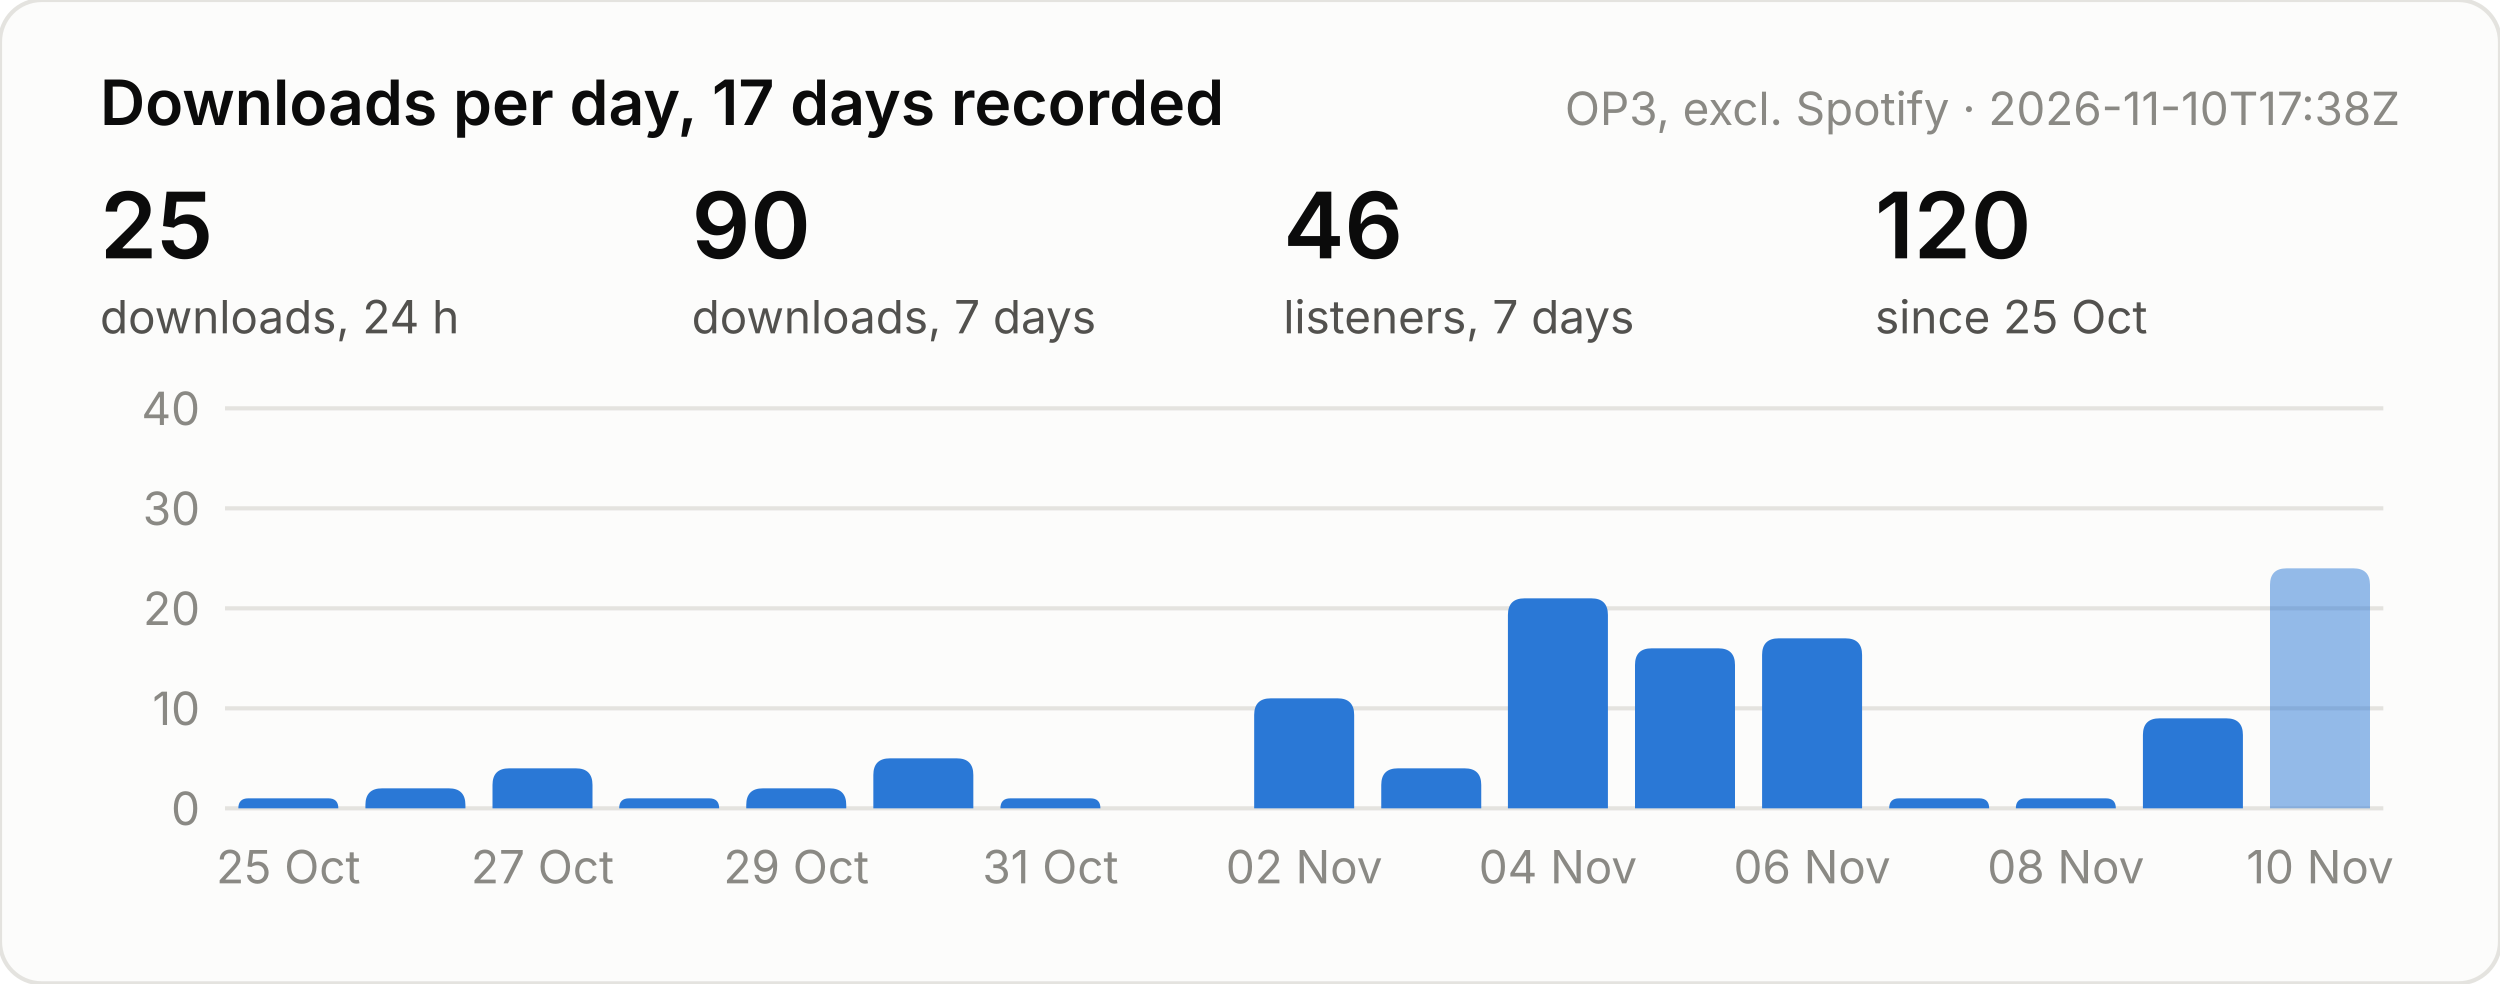
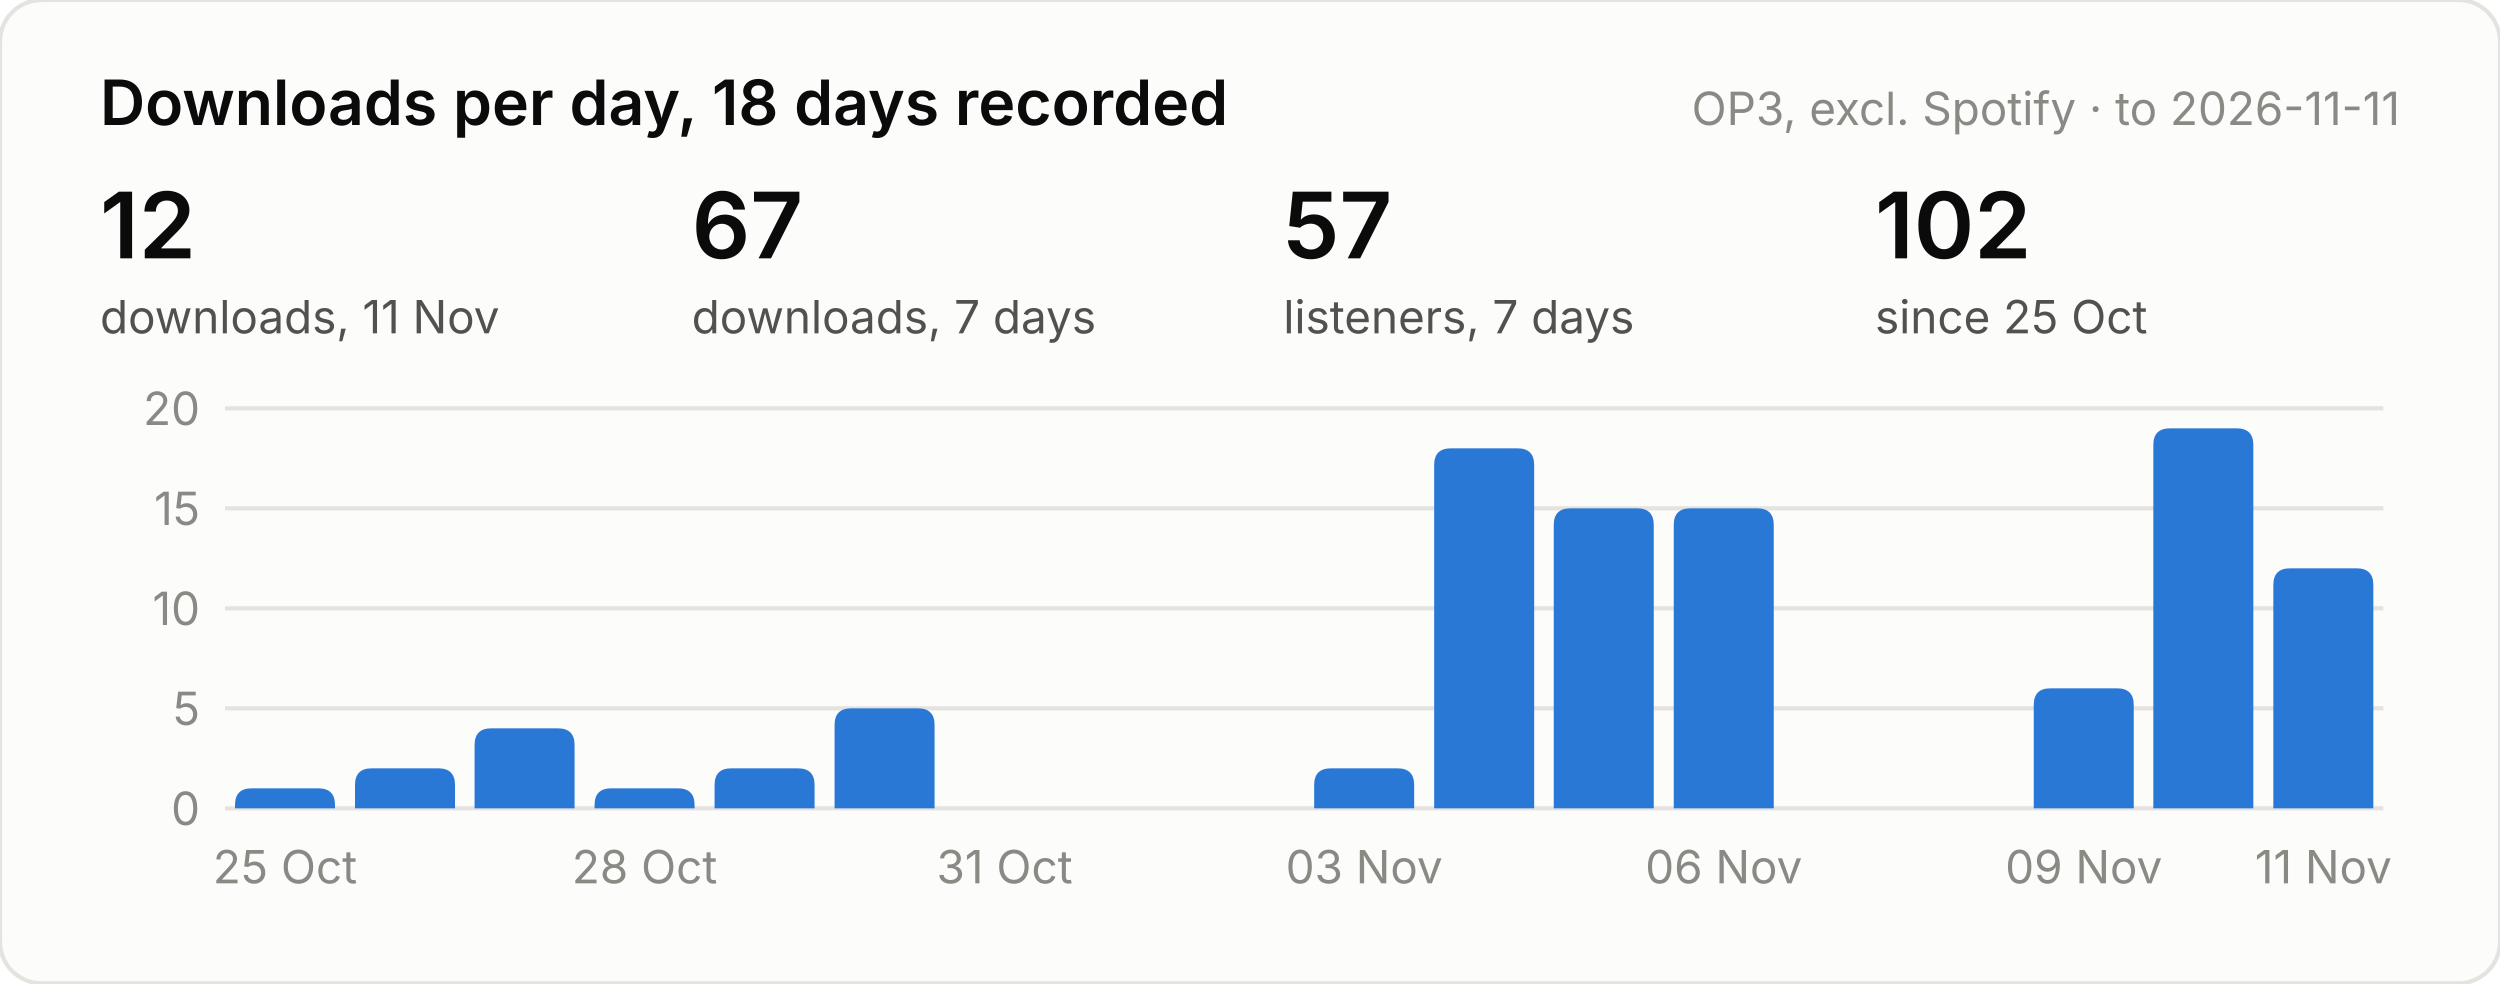
- <svg xmlns="http://www.w3.org/2000/svg" viewBox="0 0 600 236" width="600" height="236" role="img" aria-label="Podcast downloads: 90 in the last 7 days">
+ <svg xmlns="http://www.w3.org/2000/svg" viewBox="0 0 600 236" width="600" height="236" role="img" aria-label="Podcast downloads: 67 in the last 7 days">
  <style>text { font-family:system-ui,-apple-system,'Segoe UI',sans-serif; fill:#8a8984; font-size:11px; }
.h { fill:#0b0b0b; font-size:15px; font-weight:600; } .v { fill:#0b0b0b; font-size:22px; font-weight:600; }
.k { fill:#52514e; font-size:11px; } .grid { stroke:#e4e3df; } .bar { fill:#2a78d6; } .bar.today { opacity:.5; }
.gap { stroke:#8a8984; stroke-dasharray:2 2; } .hit { fill:none; }</style>
  <rect width="600" height="236" rx="10" fill="#fcfcfb" stroke="#e4e3df" />
-   <text x="24" y="30" class="h">Downloads per day, 17 days recorded</text>
-   <text x="576" y="30" text-anchor="end">OP3, excl. Spotify · 2026-11-10T17:38Z</text>
-   <text x="24" y="62" class="v">25</text>
-   <text x="24" y="80" class="k">downloads, 24 h</text>
-   <text x="166" y="62" class="v">90</text>
+   <text x="24" y="30" class="h">Downloads per day, 18 days recorded</text>
+   <text x="576" y="30" text-anchor="end">OP3, excl. Spotify · to 2026-11-11</text>
+   <text x="24" y="62" class="v">12</text>
+   <text x="24" y="80" class="k">downloads, 11 Nov</text>
+   <text x="166" y="62" class="v">67</text>
  <text x="166" y="80" class="k">downloads, 7 days</text>
-   <text x="308" y="62" class="v">46</text>
+   <text x="308" y="62" class="v">57</text>
  <text x="308" y="80" class="k">listeners, 7 days</text>
-   <text x="450" y="62" class="v">120</text>
+   <text x="450" y="62" class="v">102</text>
  <text x="450" y="80" class="k">since 25 Oct</text>
-   <svg x="20" y="88" width="560" height="130" viewBox="0 0 560 130" role="img" aria-label="Downloads per day, 17 days">
+   <svg x="20" y="88" width="560" height="130" viewBox="0 0 560 130" role="img" aria-label="Downloads per day, 18 days">
    <line class="grid" x1="34" x2="552" y1="106.0" y2="106.0" />
    <text x="28" y="110.0" text-anchor="end">0</text>
    <line class="grid" x1="34" x2="552" y1="82.0" y2="82.0" />
-     <text x="28" y="86.0" text-anchor="end">10</text>
+     <text x="28" y="86.0" text-anchor="end">5</text>
    <line class="grid" x1="34" x2="552" y1="58.0" y2="58.0" />
-     <text x="28" y="62.0" text-anchor="end">20</text>
+     <text x="28" y="62.0" text-anchor="end">10</text>
    <line class="grid" x1="34" x2="552" y1="34.0" y2="34.0" />
-     <text x="28" y="38.0" text-anchor="end">30</text>
+     <text x="28" y="38.0" text-anchor="end">15</text>
    <line class="grid" x1="34" x2="552" y1="10.0" y2="10.0" />
-     <text x="28" y="14.0" text-anchor="end">40</text>
+     <text x="28" y="14.0" text-anchor="end">20</text>
    <g class="col">
-       <rect class="hit" x="34.0" y="10" width="30.5" height="96" />
-       <path class="bar" d="M37.2,106.0V106.0Q37.2,103.6 39.6,103.6H58.8Q61.2,103.6 61.2,106.0V106.0Z" />
+       <rect class="hit" x="34.0" y="10" width="28.8" height="96" />
+       <path class="bar" d="M36.4,106.0V105.2Q36.4,101.2 40.4,101.2H56.4Q60.4,101.2 60.4,105.2V106.0Z" />
    </g>
-     <text x="49.2" y="124" text-anchor="middle">25 Oct</text>
+     <text x="48.4" y="124" text-anchor="middle">25 Oct</text>
    <g class="col">
-       <rect class="hit" x="64.5" y="10" width="30.5" height="96" />
-       <path class="bar" d="M67.7,106.0V105.2Q67.7,101.2 71.7,101.2H87.7Q91.7,101.2 91.7,105.2V106.0Z" />
+       <rect class="hit" x="62.8" y="10" width="28.8" height="96" />
+       <path class="bar" d="M65.2,106.0V100.4Q65.2,96.4 69.2,96.4H85.2Q89.2,96.4 89.2,100.4V106.0Z" />
    </g>
    <g class="col">
-       <rect class="hit" x="94.9" y="10" width="30.5" height="96" />
-       <path class="bar" d="M98.2,106.0V100.4Q98.2,96.4 102.2,96.4H118.2Q122.2,96.4 122.2,100.4V106.0Z" />
-     </g>
-     <text x="110.2" y="124" text-anchor="middle">27 Oct</text>
-     <g class="col">
-       <rect class="hit" x="125.4" y="10" width="30.5" height="96" />
-       <path class="bar" d="M128.6,106.0V106.0Q128.6,103.6 131.0,103.6H150.2Q152.6,103.6 152.6,106.0V106.0Z" />
+       <rect class="hit" x="91.6" y="10" width="28.8" height="96" />
+       <path class="bar" d="M93.9,106.0V90.8Q93.9,86.8 97.9,86.8H113.9Q117.9,86.8 117.9,90.8V106.0Z" />
    </g>
    <g class="col">
-       <rect class="hit" x="155.9" y="10" width="30.5" height="96" />
-       <path class="bar" d="M159.1,106.0V105.2Q159.1,101.2 163.1,101.2H179.1Q183.1,101.2 183.1,105.2V106.0Z" />
+       <rect class="hit" x="120.3" y="10" width="28.8" height="96" />
+       <path class="bar" d="M122.7,106.0V105.2Q122.7,101.2 126.7,101.2H142.7Q146.7,101.2 146.7,105.2V106.0Z" />
    </g>
-     <text x="171.1" y="124" text-anchor="middle">29 Oct</text>
+     <text x="134.7" y="124" text-anchor="middle">28 Oct</text>
    <g class="col">
-       <rect class="hit" x="186.4" y="10" width="30.5" height="96" />
-       <path class="bar" d="M189.6,106.0V98.0Q189.6,94.0 193.6,94.0H209.6Q213.6,94.0 213.6,98.0V106.0Z" />
+       <rect class="hit" x="149.1" y="10" width="28.8" height="96" />
+       <path class="bar" d="M151.5,106.0V100.4Q151.5,96.4 155.5,96.4H171.5Q175.5,96.4 175.5,100.4V106.0Z" />
    </g>
    <g class="col">
-       <rect class="hit" x="216.8" y="10" width="30.5" height="96" />
-       <path class="bar" d="M220.1,106.0V106.0Q220.1,103.6 222.5,103.6H241.7Q244.1,103.6 244.1,106.0V106.0Z" />
-     </g>
-     <text x="232.1" y="124" text-anchor="middle">31 Oct</text>
-     <g class="col">
-       <rect class="hit" x="247.3" y="10" width="30.5" height="96" />
+       <rect class="hit" x="177.9" y="10" width="28.8" height="96" />
+       <path class="bar" d="M180.3,106.0V86.0Q180.3,82.0 184.3,82.0H200.3Q204.3,82.0 204.3,86.0V106.0Z" />
    </g>
    <g class="col">
-       <rect class="hit" x="277.8" y="10" width="30.5" height="96" />
-       <path class="bar" d="M281.0,106.0V83.6Q281.0,79.6 285.0,79.6H301.0Q305.0,79.6 305.0,83.6V106.0Z" />
+       <rect class="hit" x="206.7" y="10" width="28.8" height="96" />
    </g>
-     <text x="293.0" y="124" text-anchor="middle">02 Nov</text>
+     <text x="221.1" y="124" text-anchor="middle">31 Oct</text>
    <g class="col">
-       <rect class="hit" x="308.2" y="10" width="30.5" height="96" />
-       <path class="bar" d="M311.5,106.0V100.4Q311.5,96.4 315.5,96.4H331.5Q335.5,96.4 335.5,100.4V106.0Z" />
+       <rect class="hit" x="235.4" y="10" width="28.8" height="96" />
    </g>
    <g class="col">
-       <rect class="hit" x="338.7" y="10" width="30.5" height="96" />
-       <path class="bar" d="M341.9,106.0V59.6Q341.9,55.6 345.9,55.6H361.9Q365.9,55.6 365.9,59.6V106.0Z" />
-     </g>
-     <text x="353.9" y="124" text-anchor="middle">04 Nov</text>
-     <g class="col">
-       <rect class="hit" x="369.2" y="10" width="30.5" height="96" />
-       <path class="bar" d="M372.4,106.0V71.6Q372.4,67.6 376.4,67.6H392.4Q396.4,67.6 396.4,71.6V106.0Z" />
+       <rect class="hit" x="264.2" y="10" width="28.8" height="96" />
    </g>
    <g class="col">
-       <rect class="hit" x="399.6" y="10" width="30.5" height="96" />
-       <path class="bar" d="M402.9,106.0V69.2Q402.9,65.2 406.9,65.2H422.9Q426.9,65.2 426.9,69.2V106.0Z" />
+       <rect class="hit" x="293.0" y="10" width="28.8" height="96" />
+       <path class="bar" d="M295.4,106.0V100.4Q295.4,96.4 299.4,96.4H315.4Q319.4,96.4 319.4,100.4V106.0Z" />
    </g>
-     <text x="414.9" y="124" text-anchor="middle">06 Nov</text>
+     <text x="307.4" y="124" text-anchor="middle">03 Nov</text>
    <g class="col">
-       <rect class="hit" x="430.1" y="10" width="30.5" height="96" />
-       <path class="bar" d="M433.4,106.0V106.0Q433.4,103.6 435.8,103.6H455.0Q457.4,103.6 457.4,106.0V106.0Z" />
+       <rect class="hit" x="321.8" y="10" width="28.8" height="96" />
+       <path class="bar" d="M324.2,106.0V23.6Q324.2,19.6 328.2,19.6H344.2Q348.2,19.6 348.2,23.6V106.0Z" />
    </g>
    <g class="col">
-       <rect class="hit" x="460.6" y="10" width="30.5" height="96" />
-       <path class="bar" d="M463.8,106.0V106.0Q463.8,103.6 466.2,103.6H485.4Q487.8,103.6 487.8,106.0V106.0Z" />
-     </g>
-     <text x="475.8" y="124" text-anchor="middle">08 Nov</text>
-     <g class="col">
-       <rect class="hit" x="491.1" y="10" width="30.5" height="96" />
-       <path class="bar" d="M494.3,106.0V88.4Q494.3,84.4 498.3,84.4H514.3Q518.3,84.4 518.3,88.4V106.0Z" />
+       <rect class="hit" x="350.6" y="10" width="28.8" height="96" />
+       <path class="bar" d="M352.9,106.0V38.0Q352.9,34.0 356.9,34.0H372.9Q376.9,34.0 376.9,38.0V106.0Z" />
    </g>
    <g class="col">
-       <rect class="hit" x="521.5" y="10" width="30.5" height="96" />
-       <path class="bar today" d="M524.8,106.0V52.4Q524.8,48.4 528.8,48.4H544.8Q548.8,48.4 548.8,52.4V106.0Z" />
+       <rect class="hit" x="379.3" y="10" width="28.8" height="96" />
+       <path class="bar" d="M381.7,106.0V38.0Q381.7,34.0 385.7,34.0H401.7Q405.7,34.0 405.7,38.0V106.0Z" />
    </g>
-     <text x="536.8" y="124" text-anchor="middle">10 Nov</text>
+     <text x="393.7" y="124" text-anchor="middle">06 Nov</text>
+     <g class="col">
+       <rect class="hit" x="408.1" y="10" width="28.8" height="96" />
+     </g>
+     <g class="col">
+       <rect class="hit" x="436.9" y="10" width="28.8" height="96" />
+     </g>
+     <g class="col">
+       <rect class="hit" x="465.7" y="10" width="28.8" height="96" />
+       <path class="bar" d="M468.1,106.0V81.2Q468.1,77.2 472.1,77.2H488.1Q492.1,77.2 492.1,81.2V106.0Z" />
+     </g>
+     <text x="480.1" y="124" text-anchor="middle">09 Nov</text>
+     <g class="col">
+       <rect class="hit" x="494.4" y="10" width="28.8" height="96" />
+       <path class="bar" d="M496.8,106.0V18.8Q496.8,14.8 500.8,14.8H516.8Q520.8,14.8 520.8,18.8V106.0Z" />
+     </g>
+     <g class="col">
+       <rect class="hit" x="523.2" y="10" width="28.8" height="96" />
+       <path class="bar" d="M525.6,106.0V52.4Q525.6,48.4 529.6,48.4H545.6Q549.6,48.4 549.6,52.4V106.0Z" />
+     </g>
+     <text x="537.6" y="124" text-anchor="middle">11 Nov</text>
  </svg>
</svg>
